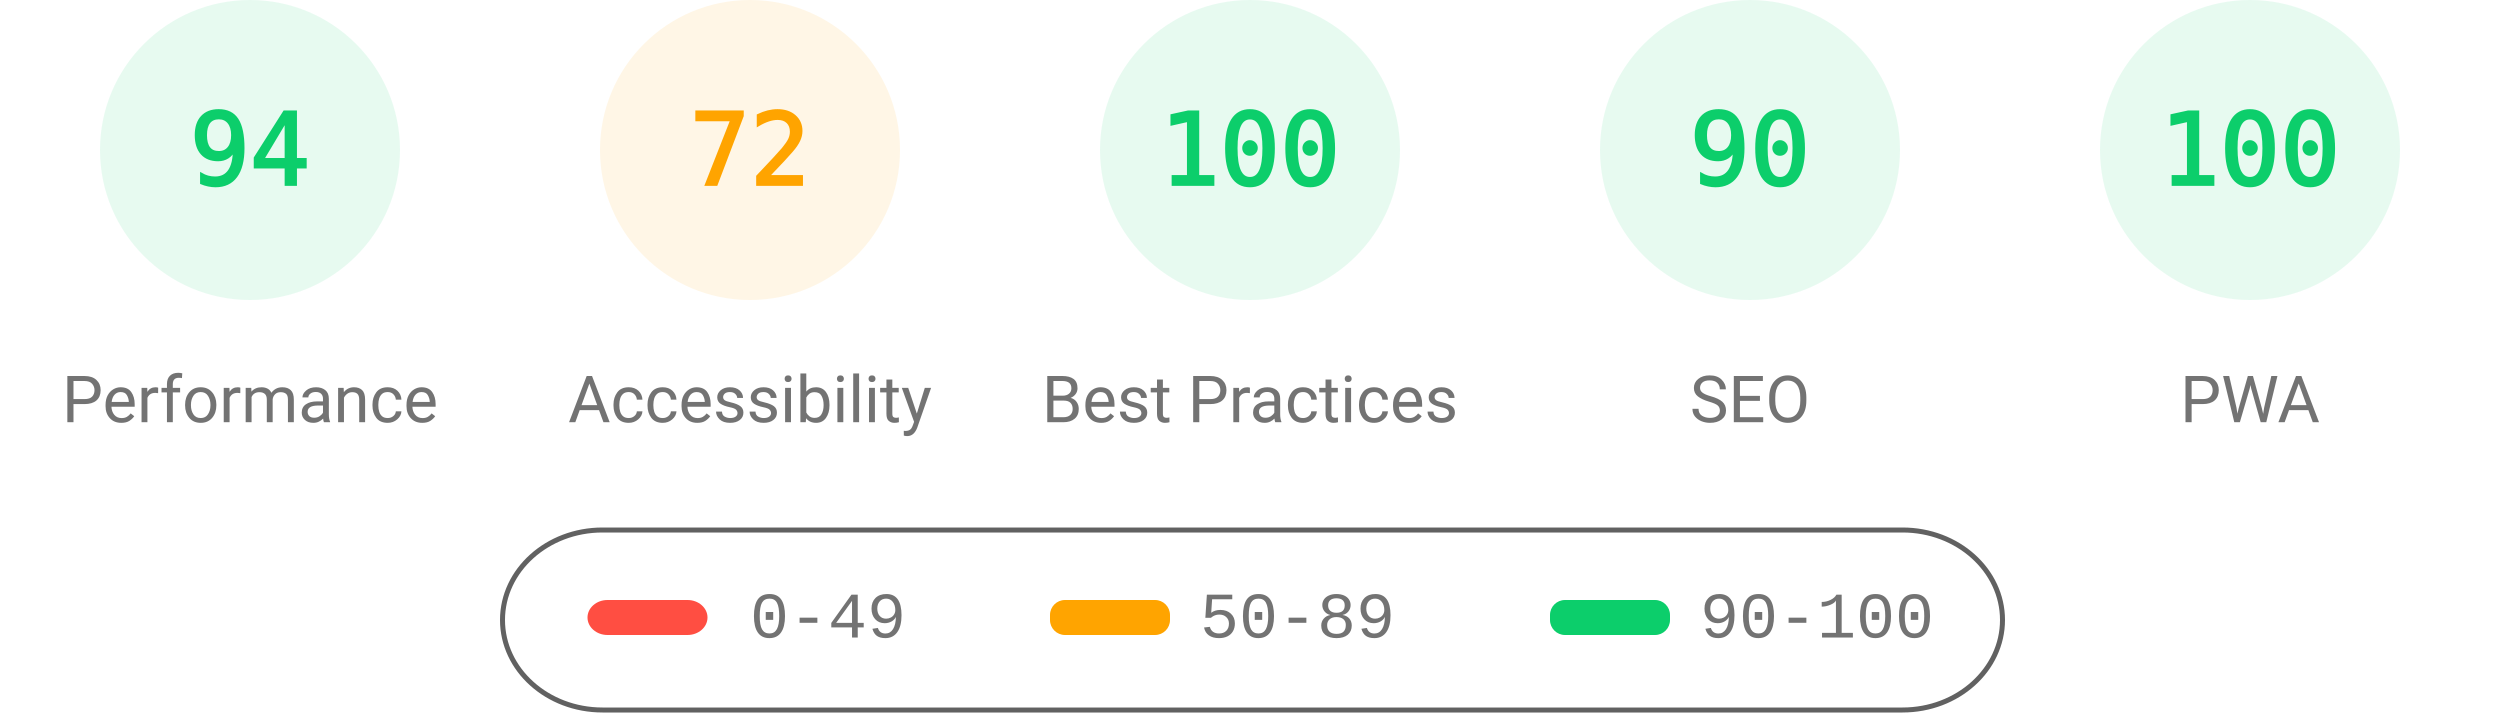
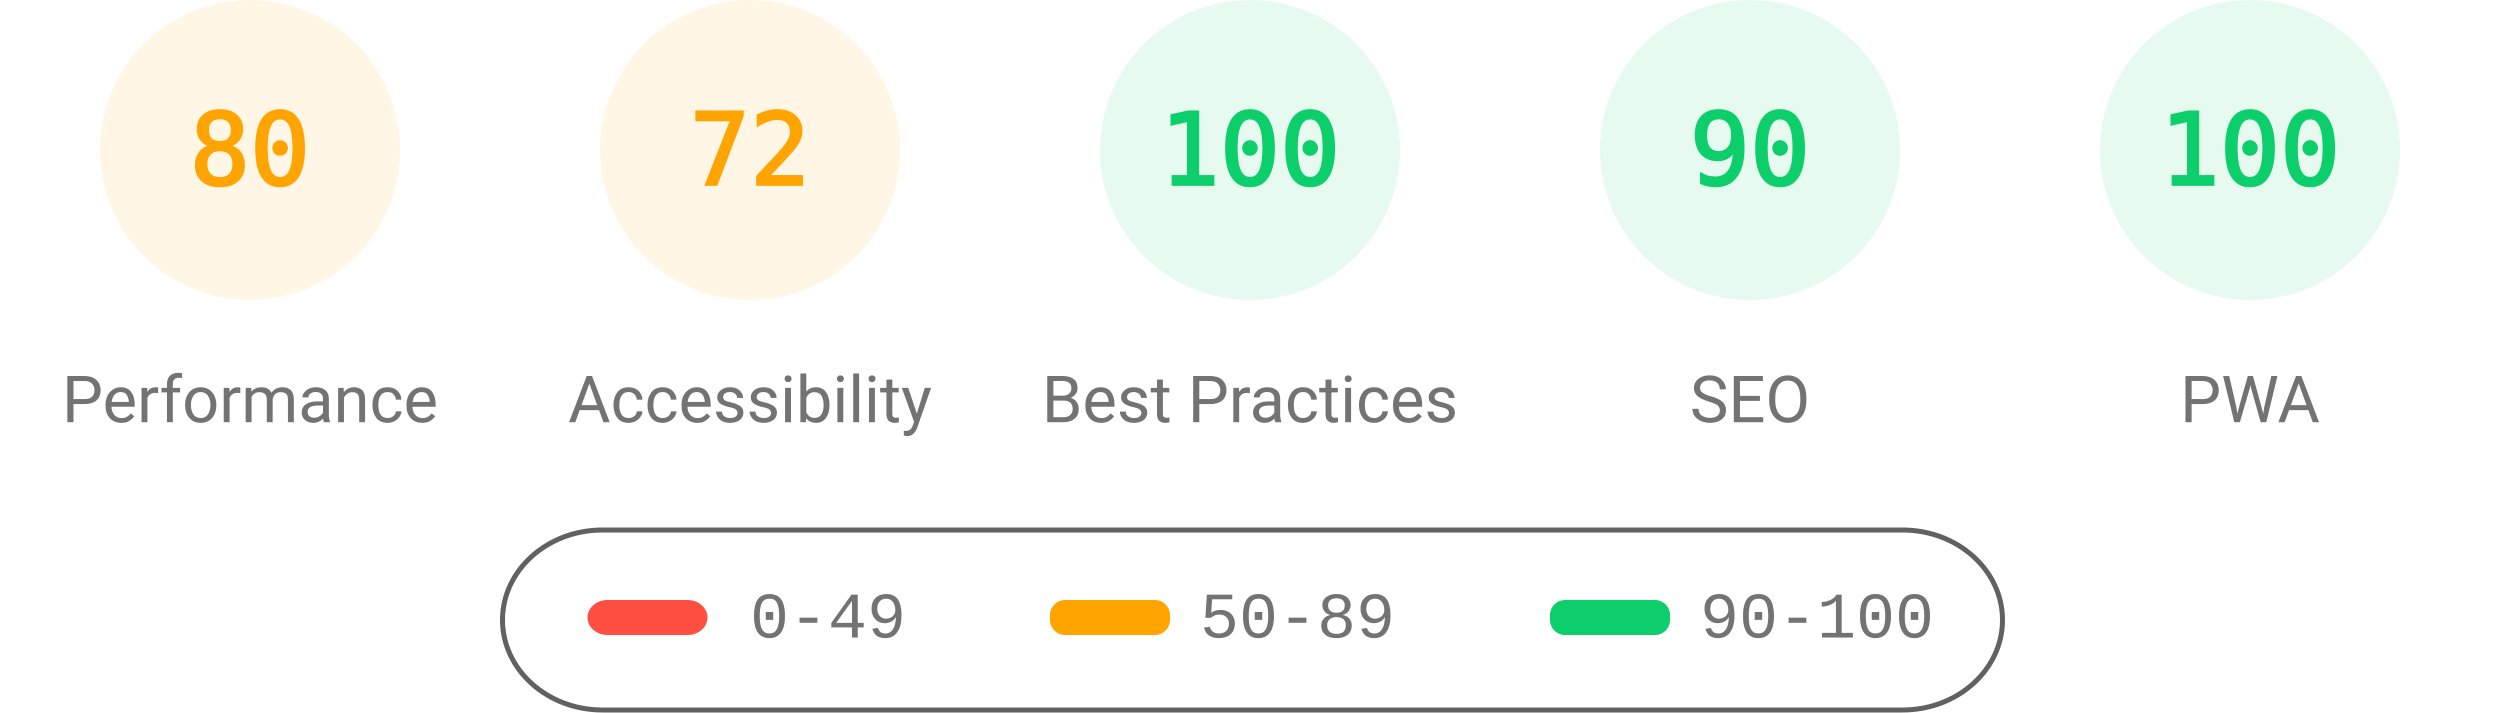
<svg xmlns="http://www.w3.org/2000/svg" fill="none" width="1000" height="285">
  <style>.gauge-base{opacity:.1}.gauge-arc{fill:none;animation-delay:250ms;stroke-linecap:round;transform:rotate(-90deg);transform-origin:100px 60px;animation:load-gauge 1s ease forwards}.guage-text{font-size:40px;font-family:monospace;text-align:center}.guage-red{color:#ff4e42;fill:#ff4e42;stroke:#ff4e42}.guage-orange{color:#ffa400;fill:#ffa400;stroke:#ffa400}.guage-green{color:#0cce6b;fill:#0cce6b;stroke:#0cce6b}.guage-undefined{color:#5c5c5c;fill:#5c5c5c;stroke:#5c5c5c}.guage-title{color:#737373;fill:#737373;stroke:none;font-size:26px;line-height:26px;font-family:Roboto,Halvetica,Arial,sans-serif}@keyframes load-gauge{from{stroke-dasharray:0 352.858}}</style>
-   <svg class="guage-div guage-perf guage-green" viewBox="0 0 200 200" width="200" height="200">
+   <svg class="guage-div guage-perf guage-orange" viewBox="0 0 200 200" width="200" height="200">
    <circle class="gauge-base" r="56" cx="100" cy="60" stroke-width="8" />
-     <circle class="gauge-arc guage-arc-1" r="56" cx="100" cy="60" stroke-width="8" style="stroke-dasharray:330.747,351.858" />
-     <text class="guage-text" x="100" y="60" alignment-baseline="central" dominant-baseline="central" text-anchor="middle">94</text>
+     <circle class="gauge-arc guage-arc-1" r="56" cx="100" cy="60" stroke-width="8" style="stroke-dasharray:281.486,351.858" />
+     <text class="guage-text" x="100" y="60" alignment-baseline="central" dominant-baseline="central" text-anchor="middle">80</text>
    <text class="guage-title" x="100" y="160" alignment-baseline="central" dominant-baseline="central" text-anchor="middle">Performance</text>
  </svg>
  <svg class="guage-div guage-acc guage-orange" viewBox="0 0 200 200" width="200" height="200" x="200">
    <circle class="gauge-base" r="56" cx="100" cy="60" stroke-width="8" />
    <circle class="gauge-arc guage-arc-2" r="56" cx="100" cy="60" stroke-width="8" style="stroke-dasharray:253.338,351.858" />
    <text class="guage-text" x="100" y="60" alignment-baseline="central" dominant-baseline="central" text-anchor="middle">72</text>
    <text class="guage-title" x="100" y="160" alignment-baseline="central" dominant-baseline="central" text-anchor="middle">Accessibility</text>
  </svg>
  <svg class="guage-div guage-best guage-green" viewBox="0 0 200 200" width="200" height="200" x="400">
    <circle class="gauge-base" r="56" cx="100" cy="60" stroke-width="8" />
    <circle class="gauge-arc guage-arc-3" r="56" cx="100" cy="60" stroke-width="8" style="stroke-dasharray:351.858,351.858" />
    <text class="guage-text" x="100" y="60" alignment-baseline="central" dominant-baseline="central" text-anchor="middle">100</text>
    <text class="guage-title" x="100" y="160" alignment-baseline="central" dominant-baseline="central" text-anchor="middle">Best Practices</text>
  </svg>
  <svg class="guage-div guage-seo guage-green" viewBox="0 0 200 200" width="200" height="200" x="600">
    <circle class="gauge-base" r="56" cx="100" cy="60" stroke-width="8" />
    <circle class="gauge-arc guage-arc-4" r="56" cx="100" cy="60" stroke-width="8" style="stroke-dasharray:316.672,351.858" />
    <text class="guage-text" x="100" y="60" alignment-baseline="central" dominant-baseline="central" text-anchor="middle">90</text>
    <text class="guage-title" x="100" y="160" alignment-baseline="central" dominant-baseline="central" text-anchor="middle">SEO</text>
  </svg>
  <svg class="guage-div guage-pwa guage-green" viewBox="0 0 200 200" width="200" height="200" x="800">
    <circle class="gauge-base" r="56" cx="100" cy="60" stroke-width="8" />
    <circle class="gauge-arc guage-arc-4" r="56" cx="100" cy="60" stroke-width="8" style="stroke-dasharray:351.858,351.858" />
    <text class="guage-text" x="100" y="60" alignment-baseline="central" dominant-baseline="central" text-anchor="middle">100</text>
    <text class="guage-title" x="100" y="160" alignment-baseline="central" dominant-baseline="central" text-anchor="middle">PWA</text>
  </svg>
  <svg width="604" height="76" x="200" y="210">
    <path fill="none" id="canvas_background" d="M-1-1h604v80H-1z" />
    <rect fill-opacity="0" stroke="#616161" stroke-width="2" rx="40" id="svg_2" height="72" width="600" y="2" x="1" fill="#000" />
    <rect stroke="#000" rx="8" id="svg_3" height="14" width="48" y="30" x="35" stroke-opacity="null" stroke-width="0" fill="#ff4e42" />
    <rect stroke="#000" rx="6" id="svg_4" height="14" width="48" y="30" x="220" stroke-opacity="null" stroke-width="0" fill="#ffa400" />
    <rect stroke="#000" rx="6" id="svg_5" height="14" width="48" y="30" x="420" stroke-opacity="null" stroke-width="0" fill="#0cce6b" />
    <text xml:space="preserve" text-anchor="start" font-family="'Courier New', Courier, monospace" font-size="26" id="svg_6" y="45" x="100" stroke-opacity="null" stroke-width="0" stroke="#000" fill="#737373">0-49</text>
    <text xml:space="preserve" text-anchor="start" font-family="'Courier New', Courier, monospace" font-size="26" id="svg_7" y="45" x="280" stroke-opacity="null" stroke-width="0" stroke="#000" fill="#737373">50-89</text>
    <text xml:space="preserve" text-anchor="start" font-family="'Courier New', Courier, monospace" font-size="26" id="svg_8" y="45" x="480" stroke-opacity="null" stroke-width="0" stroke="#000" fill="#737373">90-100</text>
  </svg>
</svg>
